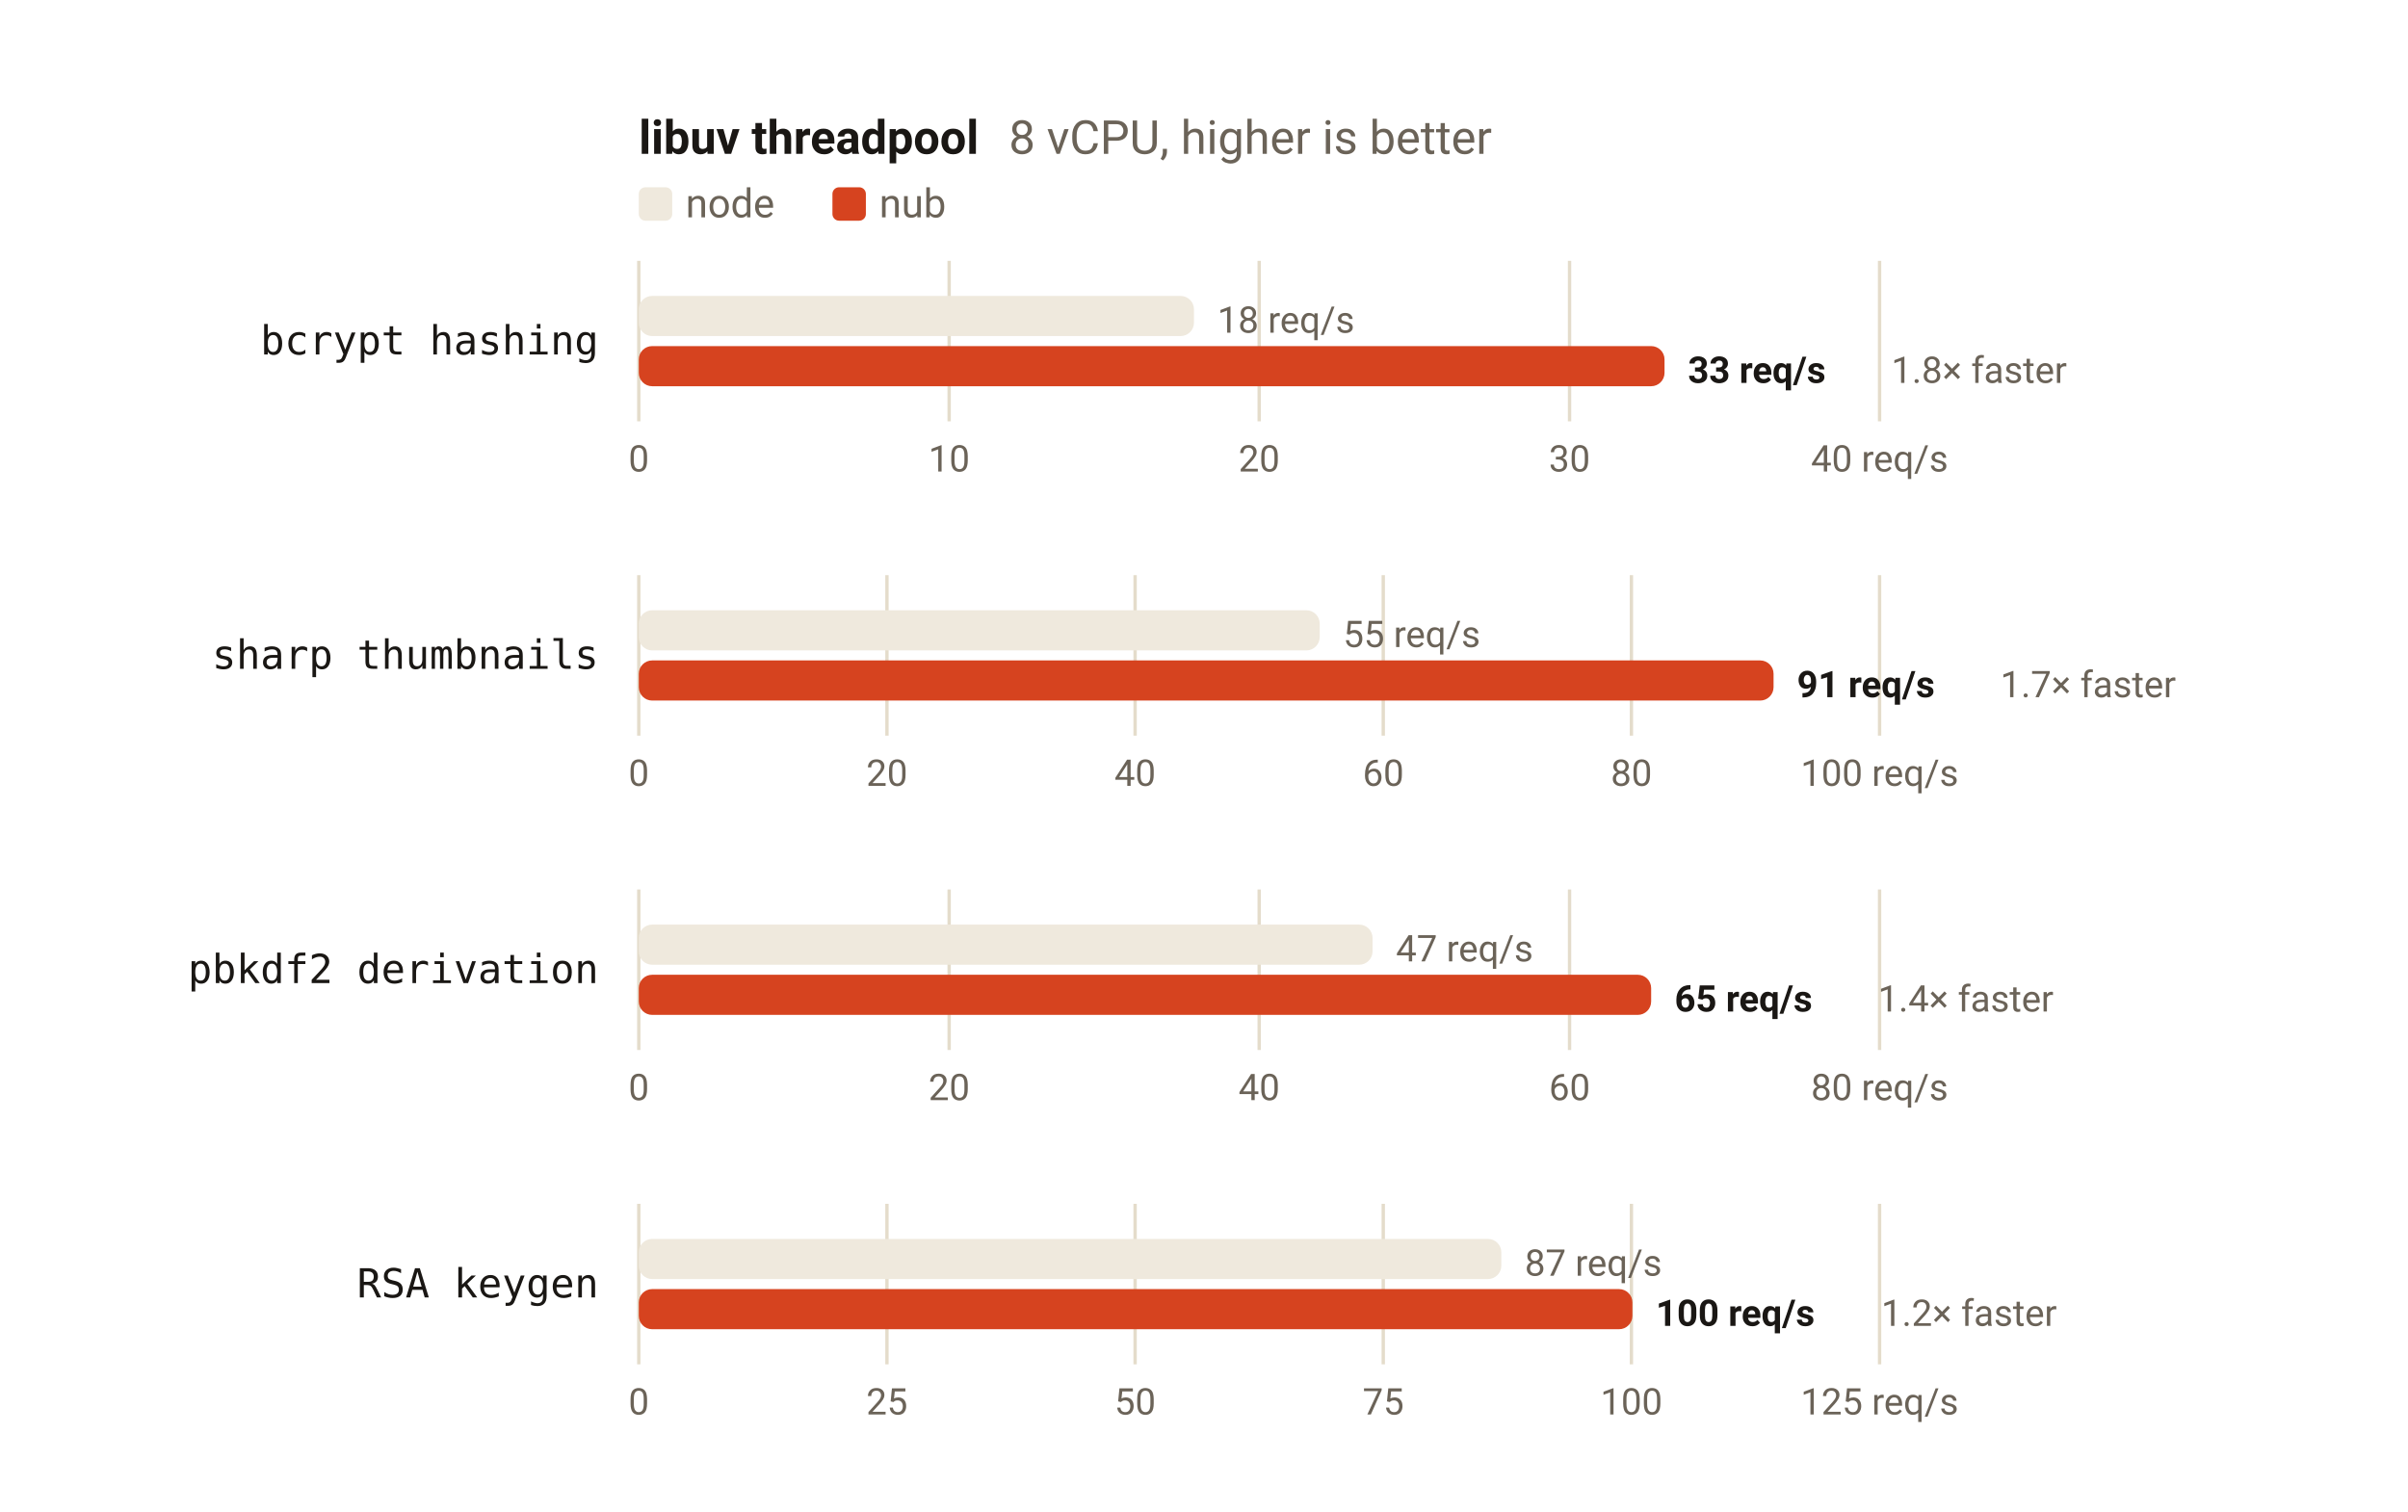
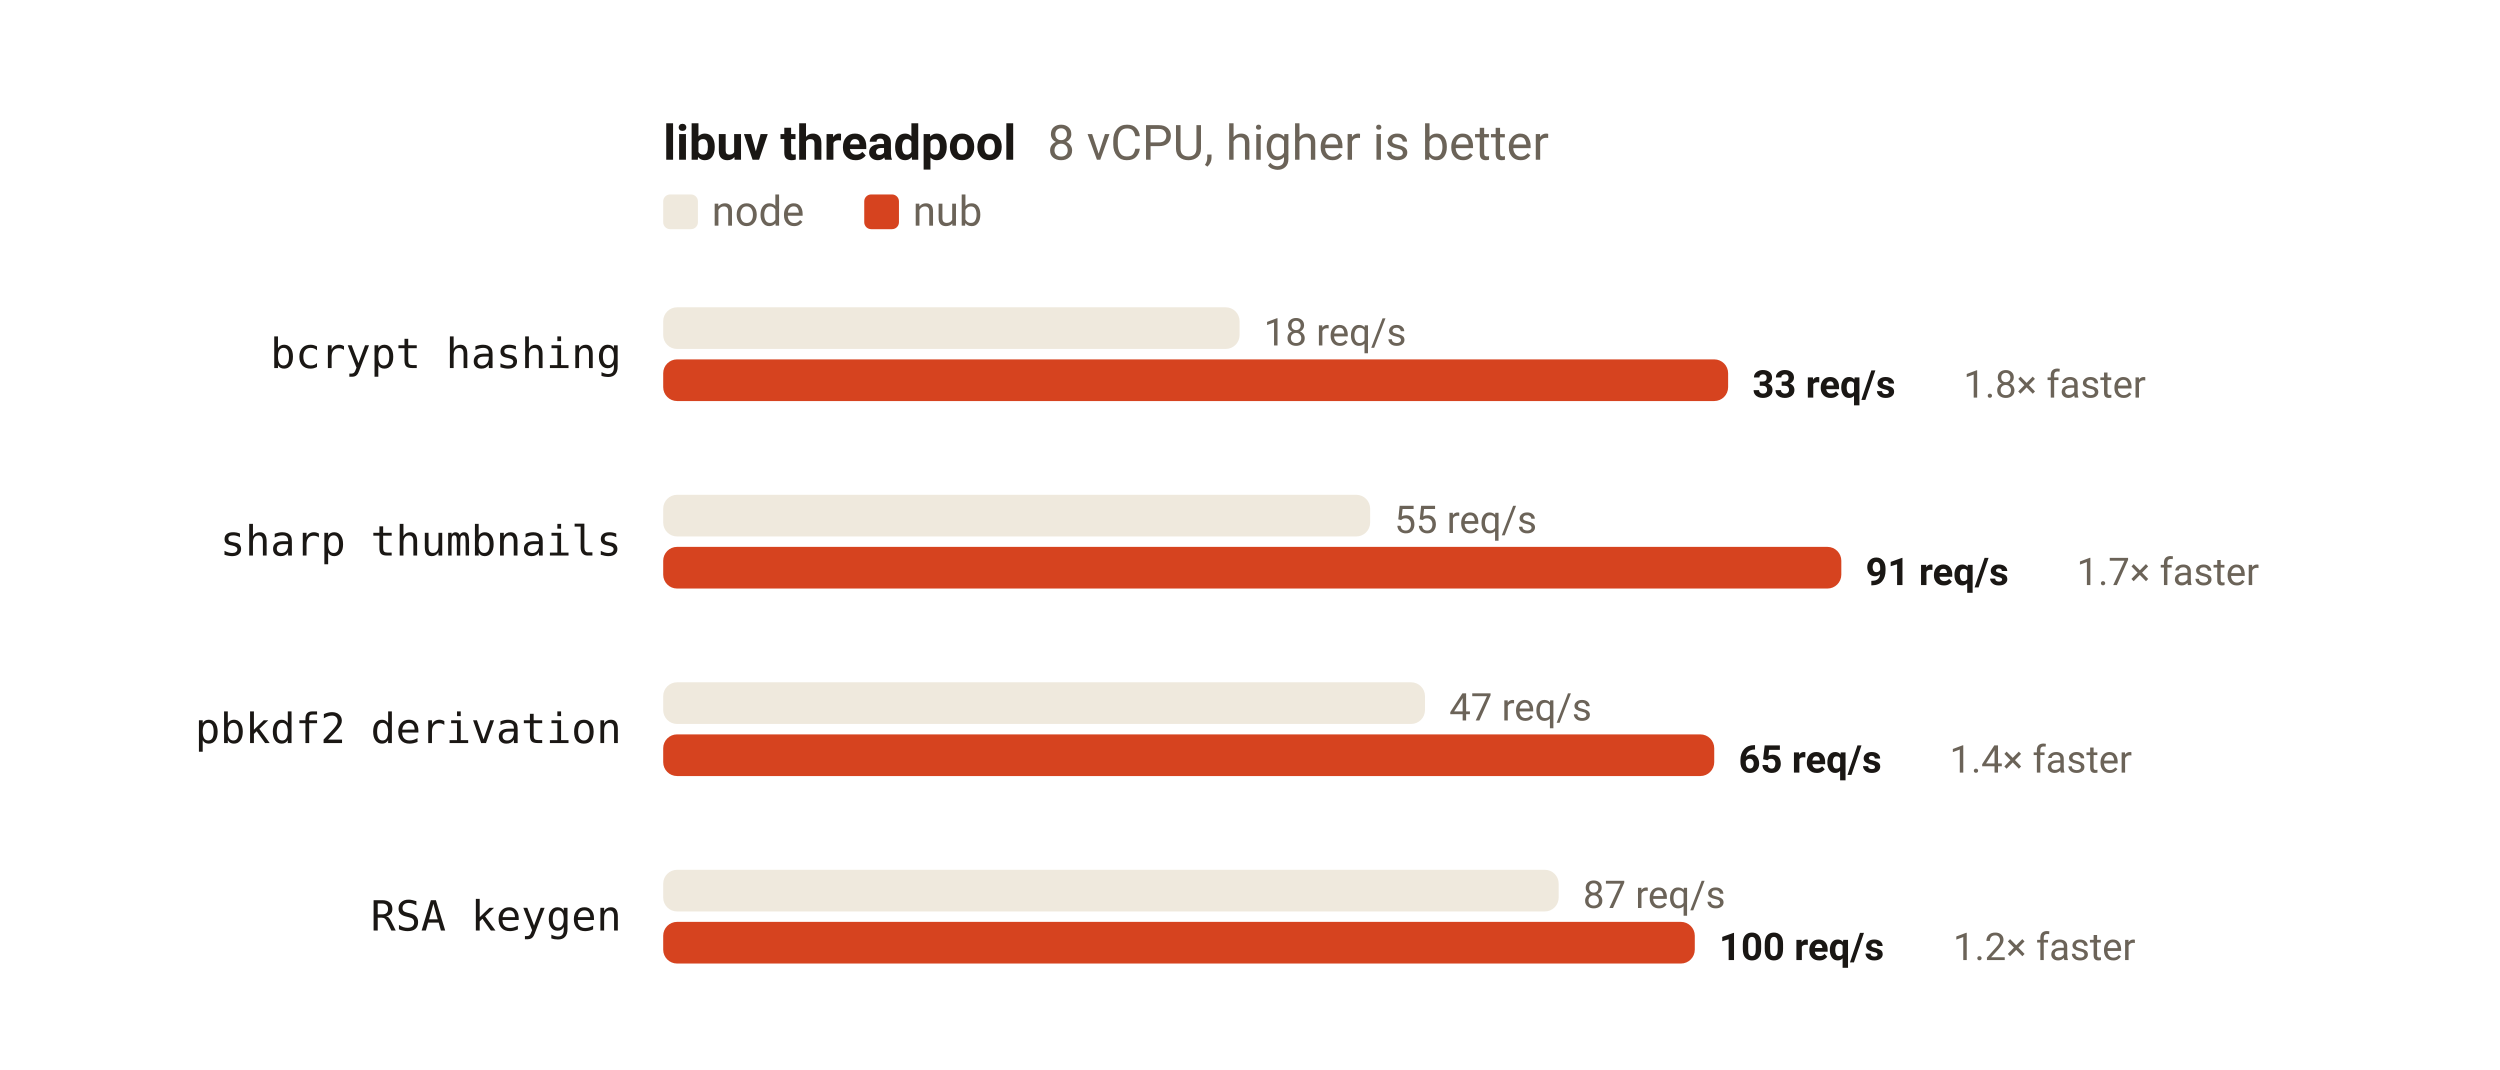
- <svg xmlns="http://www.w3.org/2000/svg" width="720" height="452" viewBox="0 0 720 452" font-family="'Encode Sans', ui-sans-serif, system-ui, -apple-system, 'Segoe UI', Roboto, sans-serif" font-size="13">
+ <svg xmlns="http://www.w3.org/2000/svg" width="720" height="308" viewBox="0 0 720 308" font-family="'Encode Sans', ui-sans-serif, system-ui, -apple-system, 'Segoe UI', Roboto, sans-serif" font-size="13">
  <text x="191" y="46" fill="#1a1714" font-weight="700" font-size="14">libuv threadpool<tspan dx="9" fill="#6b6358" font-weight="400">8 vCPU, higher is better</tspan>
  </text>
  <rect x="191" y="56" width="10" height="10" rx="2" fill="#efe9dd" />
  <text x="205" y="65" fill="#6b6358" font-size="12">node</text>
  <rect x="248.9" y="56" width="10" height="10" rx="2" fill="#d6431f" />
  <text x="262.9" y="65" fill="#6b6358" font-size="12">nub</text>
-   <line x1="191.0" y1="78" x2="191.0" y2="126" stroke="#e4dccb" stroke-width="1" />
-   <text x="191.0" y="141" text-anchor="middle" fill="#6b6358" font-size="11">0</text>
-   <line x1="283.8" y1="78" x2="283.8" y2="126" stroke="#e4dccb" stroke-width="1" />
-   <text x="283.8" y="141" text-anchor="middle" fill="#6b6358" font-size="11">10</text>
-   <line x1="376.5" y1="78" x2="376.5" y2="126" stroke="#e4dccb" stroke-width="1" />
-   <text x="376.5" y="141" text-anchor="middle" fill="#6b6358" font-size="11">20</text>
-   <line x1="469.3" y1="78" x2="469.3" y2="126" stroke="#e4dccb" stroke-width="1" />
-   <text x="469.3" y="141" text-anchor="middle" fill="#6b6358" font-size="11">30</text>
-   <line x1="562.0" y1="78" x2="562.0" y2="126" stroke="#e4dccb" stroke-width="1" />
-   <text x="562.0" y="141" text-anchor="middle" fill="#6b6358" font-size="11">40 req/s</text>
  <text x="179" y="106" text-anchor="end" fill="#1a1714" font-family="'Geist Mono', ui-monospace, SFMono-Regular, Menlo, monospace" font-size="12">bcrypt hashing</text>
  <rect x="191" y="88.5" width="166.0" height="12" rx="4" fill="#efe9dd" />
  <text x="364.0" y="99.5" fill="#6b6358" font-size="11">18 req/s</text>
  <rect x="191" y="103.5" width="306.7" height="12" rx="4" fill="#d6431f" />
  <text x="504.7" y="114.5" fill="#1a1714" font-weight="700" font-size="11">33 req/s</text>
  <text x="565.5" y="114.5" fill="#6b6358" font-size="11">1.8× faster</text>
-   <line x1="191.0" y1="172" x2="191.0" y2="220" stroke="#e4dccb" stroke-width="1" />
-   <text x="191.0" y="235" text-anchor="middle" fill="#6b6358" font-size="11">0</text>
-   <line x1="265.2" y1="172" x2="265.2" y2="220" stroke="#e4dccb" stroke-width="1" />
-   <text x="265.2" y="235" text-anchor="middle" fill="#6b6358" font-size="11">20</text>
-   <line x1="339.4" y1="172" x2="339.4" y2="220" stroke="#e4dccb" stroke-width="1" />
-   <text x="339.4" y="235" text-anchor="middle" fill="#6b6358" font-size="11">40</text>
-   <line x1="413.6" y1="172" x2="413.6" y2="220" stroke="#e4dccb" stroke-width="1" />
-   <text x="413.6" y="235" text-anchor="middle" fill="#6b6358" font-size="11">60</text>
-   <line x1="487.8" y1="172" x2="487.8" y2="220" stroke="#e4dccb" stroke-width="1" />
-   <text x="487.8" y="235" text-anchor="middle" fill="#6b6358" font-size="11">80</text>
-   <line x1="562.0" y1="172" x2="562.0" y2="220" stroke="#e4dccb" stroke-width="1" />
-   <text x="562.0" y="235" text-anchor="middle" fill="#6b6358" font-size="11">100 req/s</text>
-   <text x="179" y="200" text-anchor="end" fill="#1a1714" font-family="'Geist Mono', ui-monospace, SFMono-Regular, Menlo, monospace" font-size="12">sharp thumbnails</text>
-   <rect x="191" y="182.5" width="203.6" height="12" rx="4" fill="#efe9dd" />
-   <text x="401.6" y="193.5" fill="#6b6358" font-size="11">55 req/s</text>
-   <rect x="191" y="197.5" width="339.3" height="12" rx="4" fill="#d6431f" />
-   <text x="537.3" y="208.5" fill="#1a1714" font-weight="700" font-size="11">91 req/s</text>
-   <text x="598.1" y="208.5" fill="#6b6358" font-size="11">1.7× faster</text>
-   <line x1="191.0" y1="266" x2="191.0" y2="314" stroke="#e4dccb" stroke-width="1" />
-   <text x="191.0" y="329" text-anchor="middle" fill="#6b6358" font-size="11">0</text>
-   <line x1="283.8" y1="266" x2="283.8" y2="314" stroke="#e4dccb" stroke-width="1" />
-   <text x="283.8" y="329" text-anchor="middle" fill="#6b6358" font-size="11">20</text>
-   <line x1="376.5" y1="266" x2="376.5" y2="314" stroke="#e4dccb" stroke-width="1" />
-   <text x="376.5" y="329" text-anchor="middle" fill="#6b6358" font-size="11">40</text>
-   <line x1="469.3" y1="266" x2="469.3" y2="314" stroke="#e4dccb" stroke-width="1" />
-   <text x="469.3" y="329" text-anchor="middle" fill="#6b6358" font-size="11">60</text>
-   <line x1="562.0" y1="266" x2="562.0" y2="314" stroke="#e4dccb" stroke-width="1" />
-   <text x="562.0" y="329" text-anchor="middle" fill="#6b6358" font-size="11">80 req/s</text>
-   <text x="179" y="294" text-anchor="end" fill="#1a1714" font-family="'Geist Mono', ui-monospace, SFMono-Regular, Menlo, monospace" font-size="12">pbkdf2 derivation</text>
-   <rect x="191" y="276.5" width="219.4" height="12" rx="4" fill="#efe9dd" />
-   <text x="417.4" y="287.5" fill="#6b6358" font-size="11">47 req/s</text>
-   <rect x="191" y="291.5" width="302.7" height="12" rx="4" fill="#d6431f" />
-   <text x="500.7" y="302.5" fill="#1a1714" font-weight="700" font-size="11">65 req/s</text>
-   <text x="561.5" y="302.5" fill="#6b6358" font-size="11">1.4× faster</text>
-   <line x1="191.0" y1="360" x2="191.0" y2="408" stroke="#e4dccb" stroke-width="1" />
-   <text x="191.0" y="423" text-anchor="middle" fill="#6b6358" font-size="11">0</text>
-   <line x1="265.2" y1="360" x2="265.2" y2="408" stroke="#e4dccb" stroke-width="1" />
-   <text x="265.2" y="423" text-anchor="middle" fill="#6b6358" font-size="11">25</text>
-   <line x1="339.4" y1="360" x2="339.4" y2="408" stroke="#e4dccb" stroke-width="1" />
-   <text x="339.4" y="423" text-anchor="middle" fill="#6b6358" font-size="11">50</text>
-   <line x1="413.6" y1="360" x2="413.6" y2="408" stroke="#e4dccb" stroke-width="1" />
-   <text x="413.6" y="423" text-anchor="middle" fill="#6b6358" font-size="11">75</text>
-   <line x1="487.8" y1="360" x2="487.8" y2="408" stroke="#e4dccb" stroke-width="1" />
-   <text x="487.8" y="423" text-anchor="middle" fill="#6b6358" font-size="11">100</text>
-   <line x1="562.0" y1="360" x2="562.0" y2="408" stroke="#e4dccb" stroke-width="1" />
-   <text x="562.0" y="423" text-anchor="middle" fill="#6b6358" font-size="11">125 req/s</text>
-   <text x="179" y="388" text-anchor="end" fill="#1a1714" font-family="'Geist Mono', ui-monospace, SFMono-Regular, Menlo, monospace" font-size="12">RSA keygen</text>
-   <rect x="191" y="370.5" width="257.9" height="12" rx="4" fill="#efe9dd" />
-   <text x="455.9" y="381.5" fill="#6b6358" font-size="11">87 req/s</text>
-   <rect x="191" y="385.5" width="297.1" height="12" rx="4" fill="#d6431f" />
-   <text x="495.1" y="396.5" fill="#1a1714" font-weight="700" font-size="11">100 req/s</text>
-   <text x="562.5" y="396.5" fill="#6b6358" font-size="11">1.2× faster</text>
+   <text x="179" y="160" text-anchor="end" fill="#1a1714" font-family="'Geist Mono', ui-monospace, SFMono-Regular, Menlo, monospace" font-size="12">sharp thumbnails</text>
+   <rect x="191" y="142.5" width="203.6" height="12" rx="4" fill="#efe9dd" />
+   <text x="401.6" y="153.5" fill="#6b6358" font-size="11">55 req/s</text>
+   <rect x="191" y="157.5" width="339.3" height="12" rx="4" fill="#d6431f" />
+   <text x="537.3" y="168.5" fill="#1a1714" font-weight="700" font-size="11">91 req/s</text>
+   <text x="598.1" y="168.5" fill="#6b6358" font-size="11">1.7× faster</text>
+   <text x="179" y="214" text-anchor="end" fill="#1a1714" font-family="'Geist Mono', ui-monospace, SFMono-Regular, Menlo, monospace" font-size="12">pbkdf2 derivation</text>
+   <rect x="191" y="196.5" width="219.4" height="12" rx="4" fill="#efe9dd" />
+   <text x="417.4" y="207.5" fill="#6b6358" font-size="11">47 req/s</text>
+   <rect x="191" y="211.5" width="302.7" height="12" rx="4" fill="#d6431f" />
+   <text x="500.7" y="222.5" fill="#1a1714" font-weight="700" font-size="11">65 req/s</text>
+   <text x="561.5" y="222.5" fill="#6b6358" font-size="11">1.4× faster</text>
+   <text x="179" y="268" text-anchor="end" fill="#1a1714" font-family="'Geist Mono', ui-monospace, SFMono-Regular, Menlo, monospace" font-size="12">RSA keygen</text>
+   <rect x="191" y="250.5" width="257.9" height="12" rx="4" fill="#efe9dd" />
+   <text x="455.9" y="261.5" fill="#6b6358" font-size="11">87 req/s</text>
+   <rect x="191" y="265.5" width="297.1" height="12" rx="4" fill="#d6431f" />
+   <text x="495.1" y="276.5" fill="#1a1714" font-weight="700" font-size="11">100 req/s</text>
+   <text x="562.5" y="276.5" fill="#6b6358" font-size="11">1.2× faster</text>
</svg>
